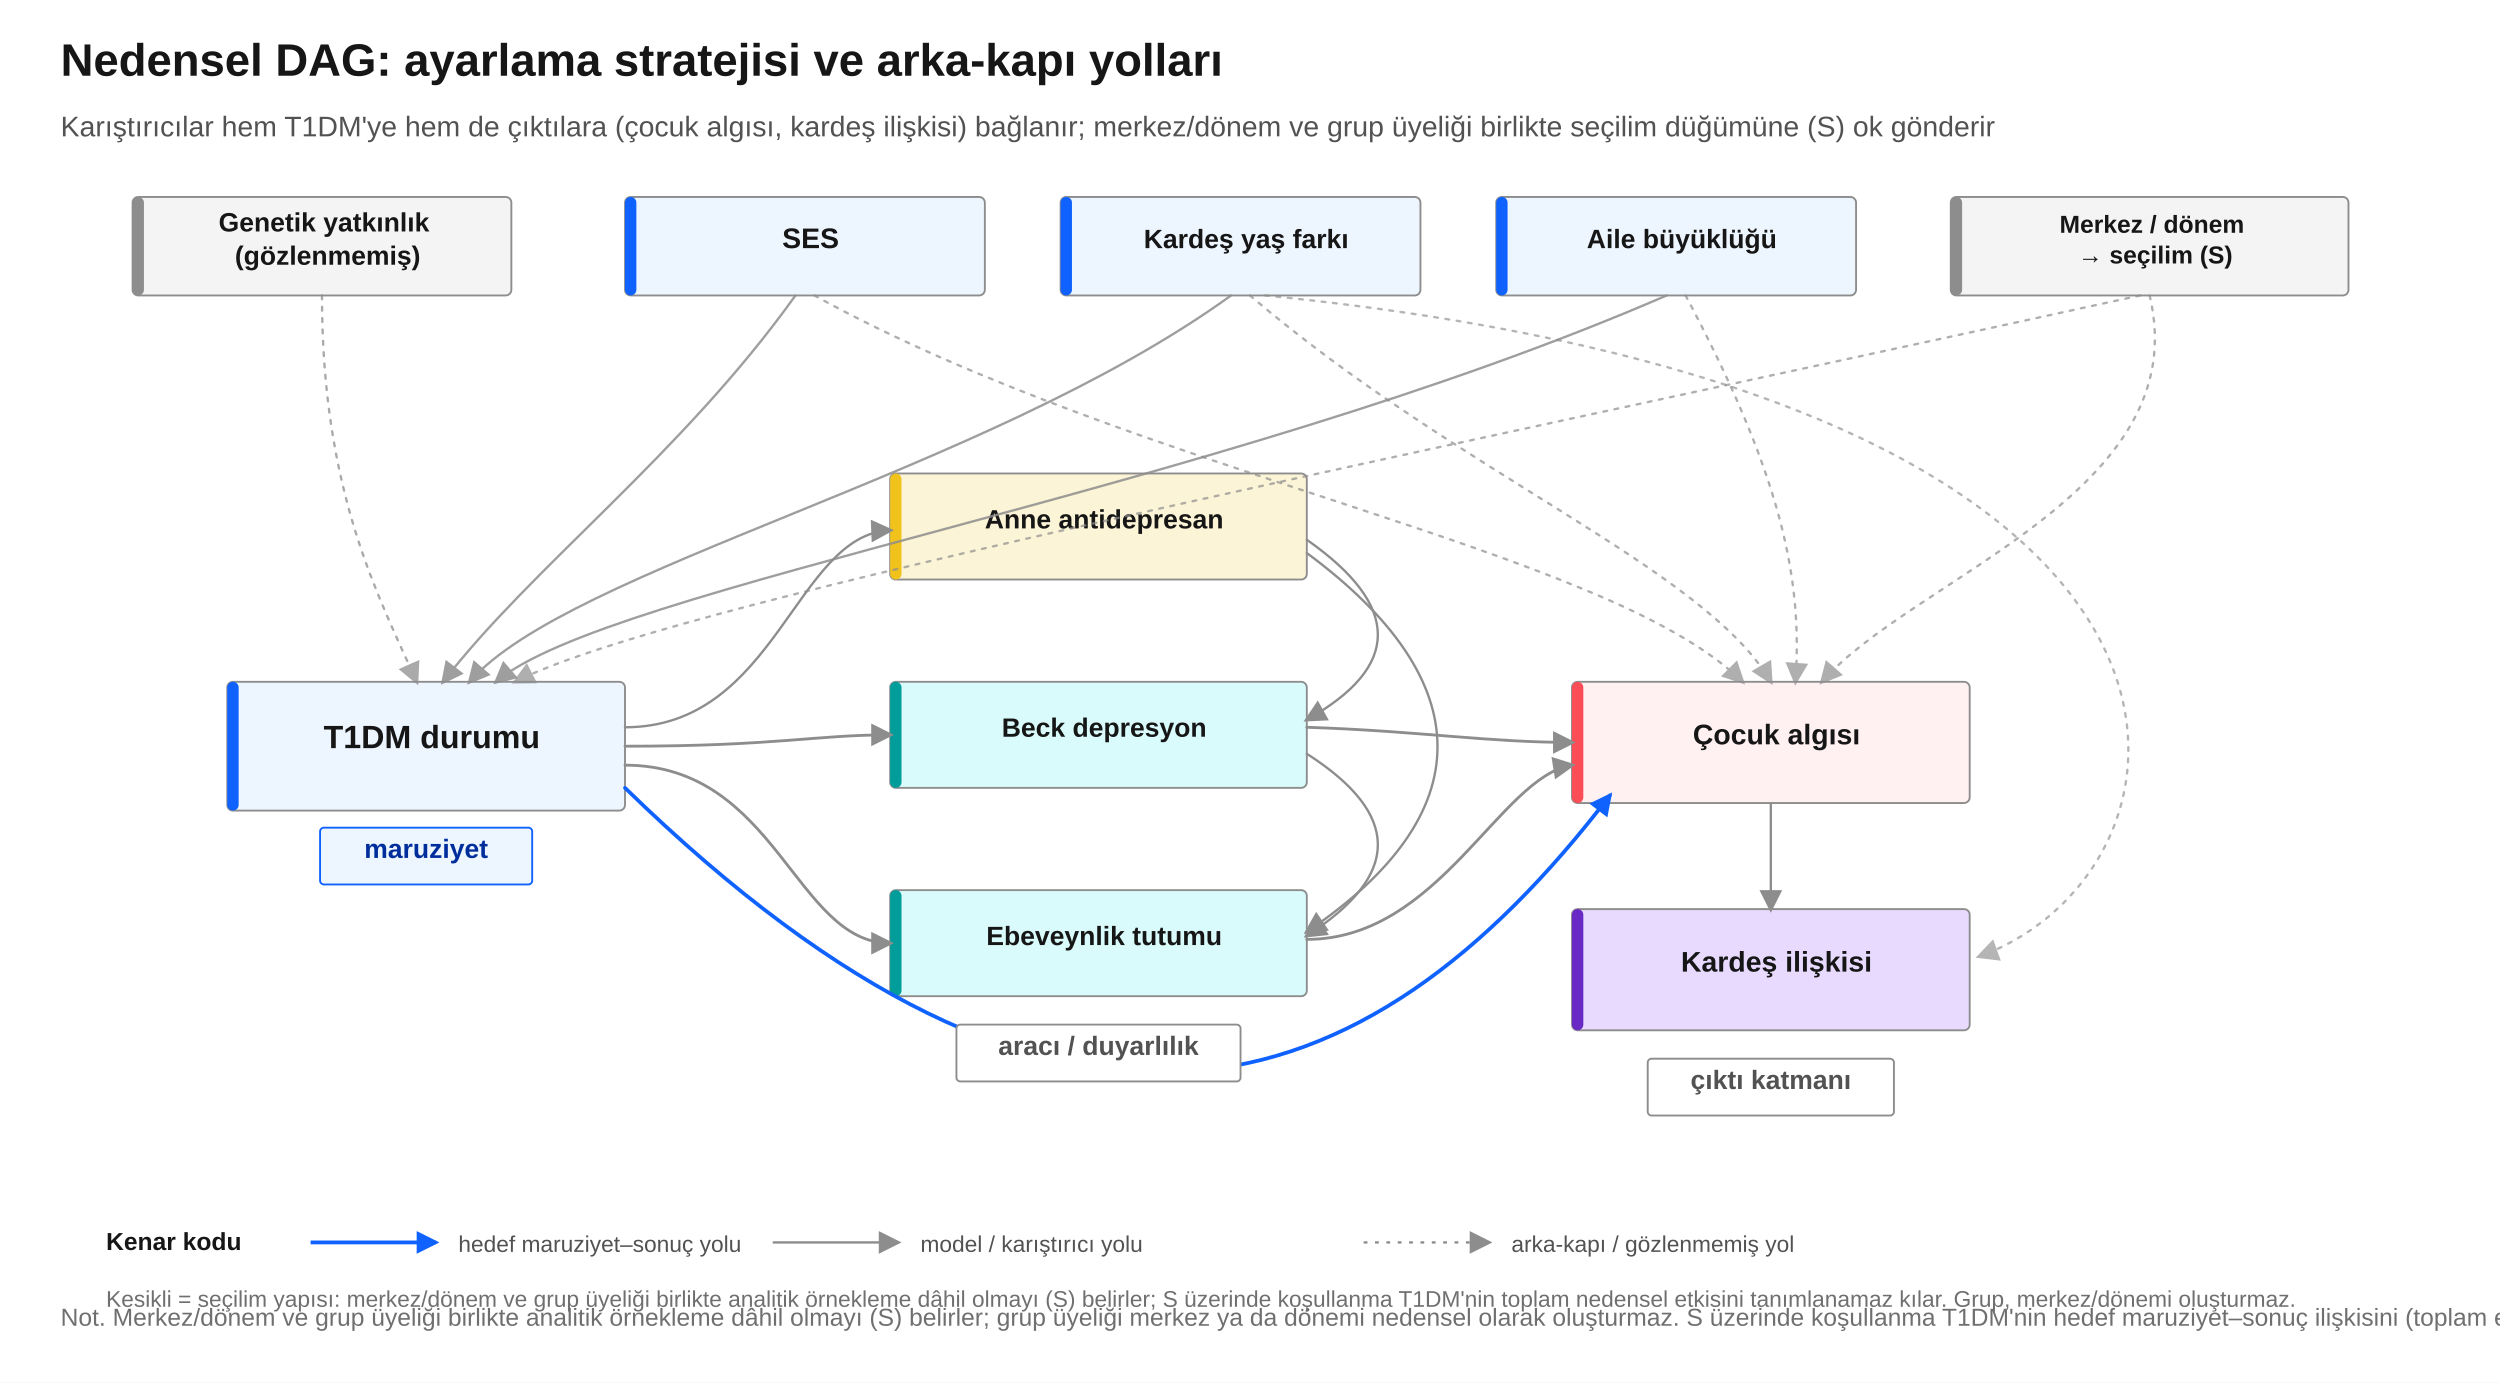
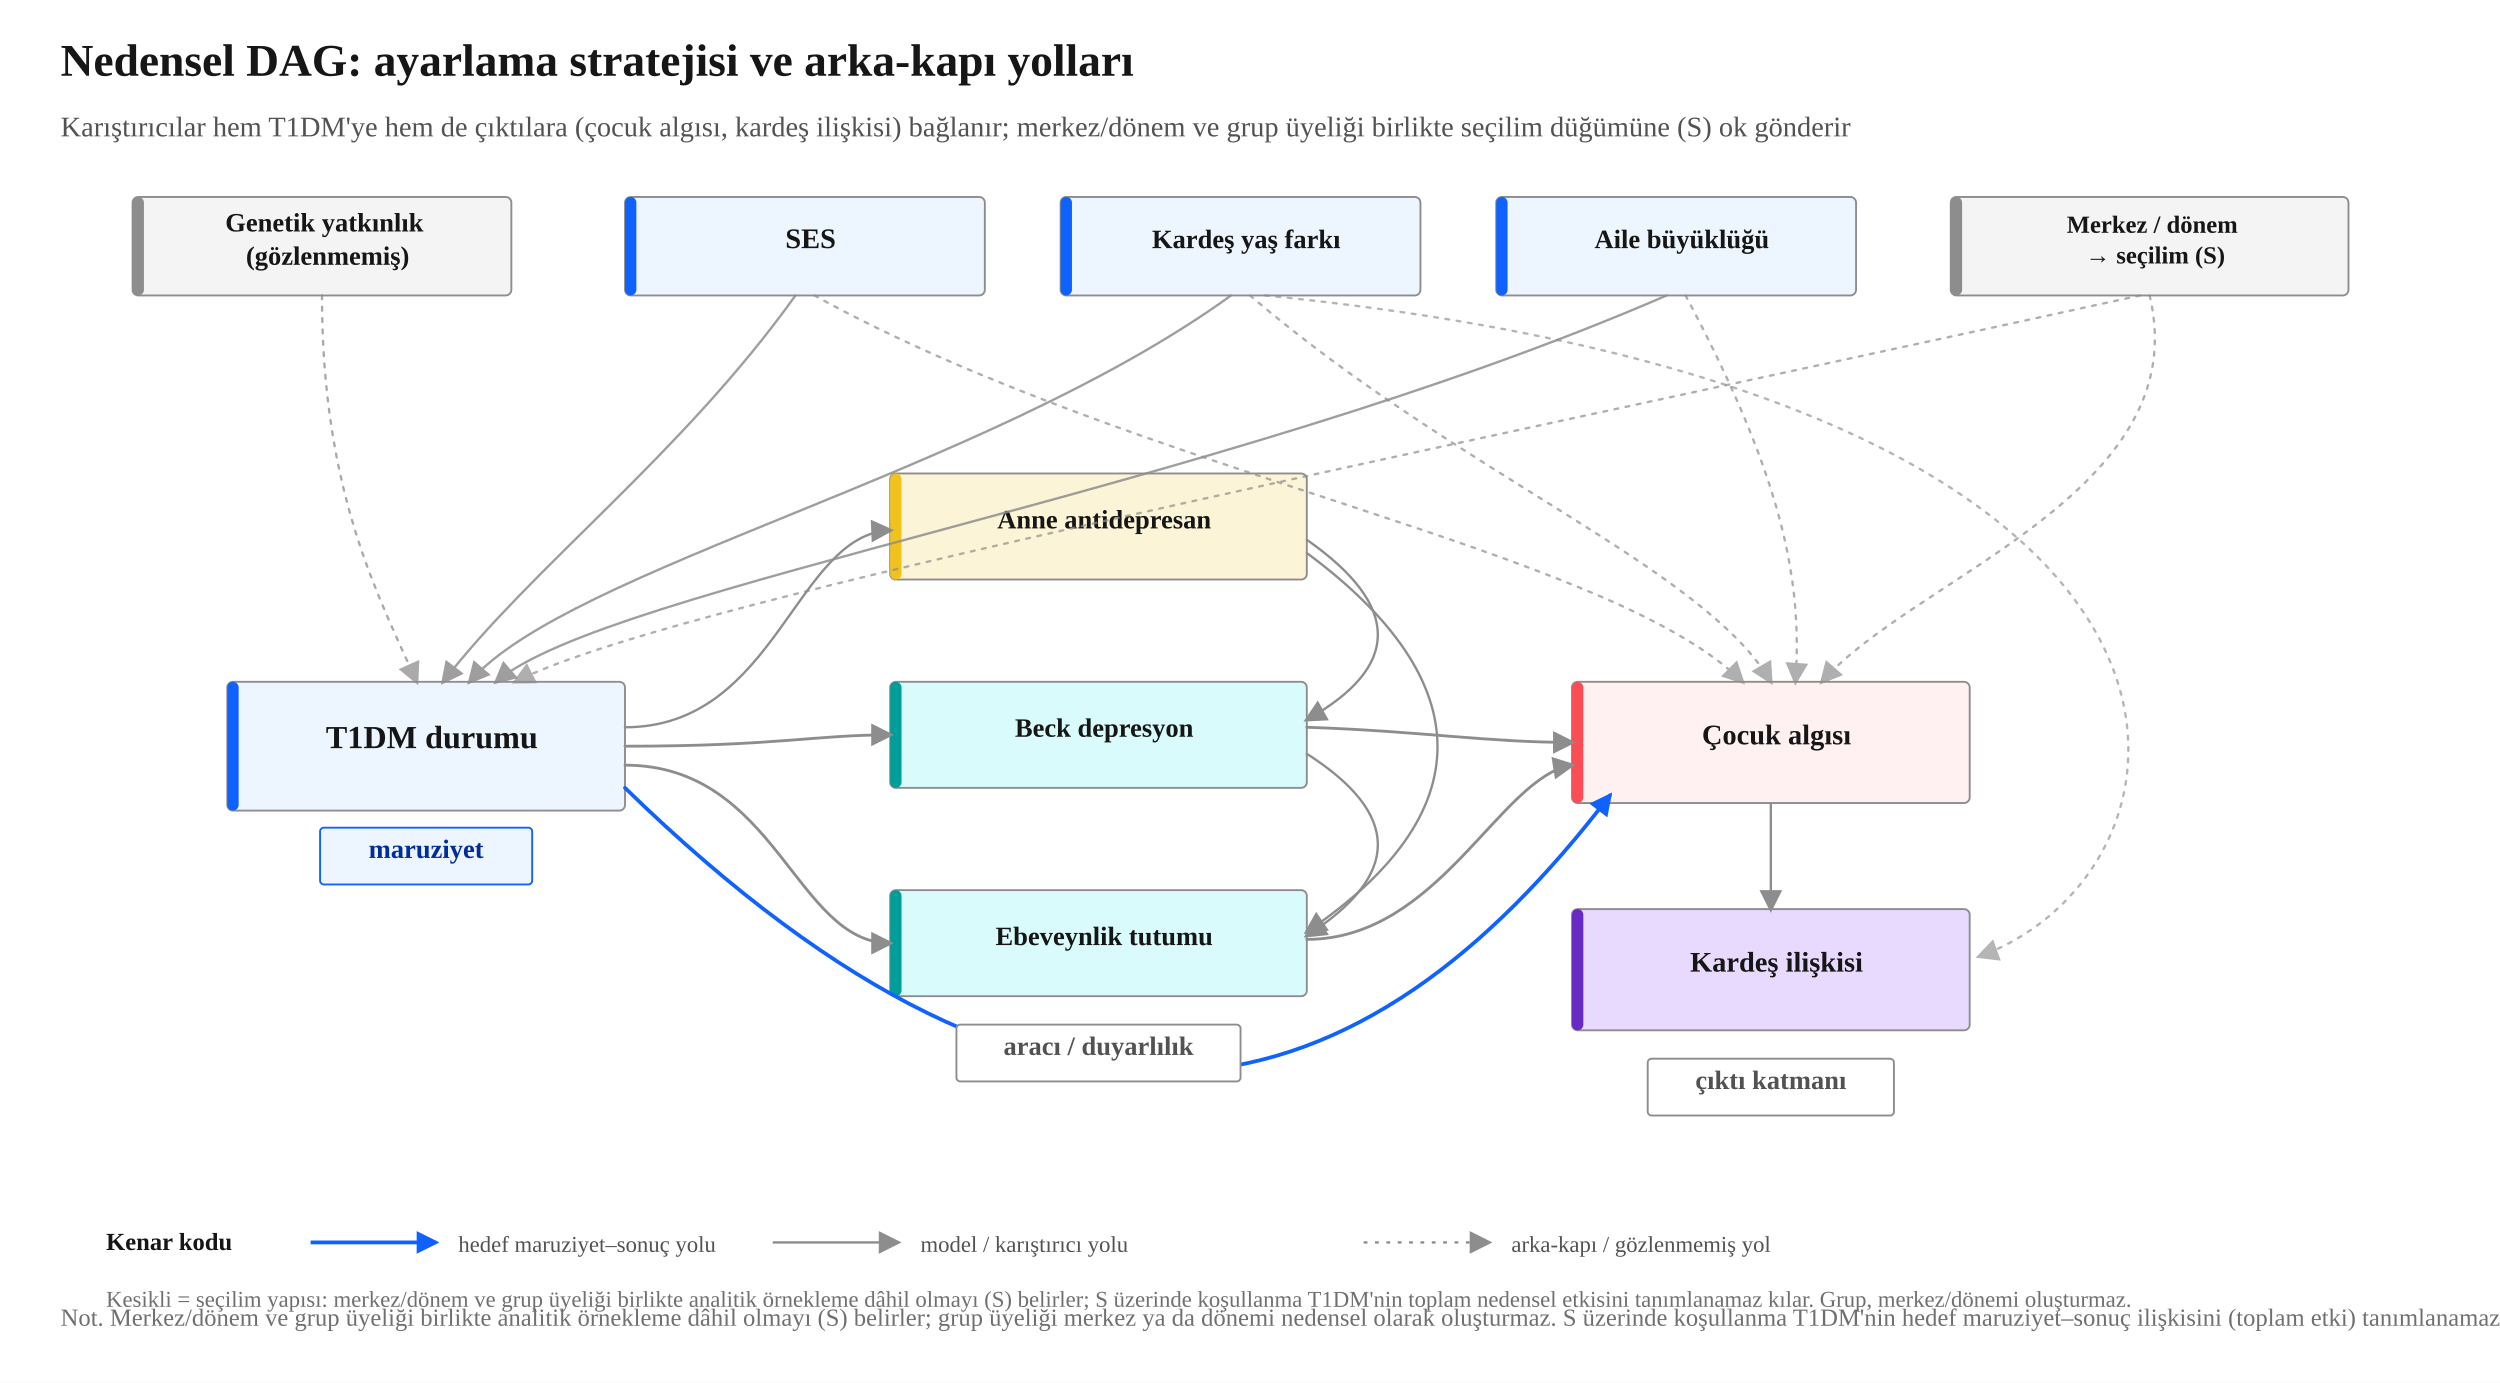
<svg xmlns="http://www.w3.org/2000/svg" width="1320" height="730" viewBox="0 0 1320 730" role="img" aria-labelledby="title desc">
  <defs>
    <marker id="tdl-arrow" markerWidth="12" markerHeight="12" refX="10" refY="6" orient="auto" markerUnits="userSpaceOnUse">
      <path d="M 0 0 L 12 6 L 0 12 z" fill="#8d8d8d" />
    </marker>
    <marker id="tdl-arrow-blue" markerWidth="12" markerHeight="12" refX="10" refY="6" orient="auto" markerUnits="userSpaceOnUse">
      <path d="M 0 0 L 12 6 L 0 12 z" fill="#0f62fe" />
    </marker>
    <marker id="tdl-arrow-red" markerWidth="12" markerHeight="12" refX="10" refY="6" orient="auto" markerUnits="userSpaceOnUse">
      <path d="M 0 0 L 12 6 L 0 12 z" fill="#da1e28" />
    </marker>
  </defs>
  <rect width="100%" height="100%" fill="#ffffff" />
-   <text x="32.0" y="40.0" font-family="IBM Plex Sans, Arial, sans-serif" font-size="24" font-weight="600" fill="#161616" text-anchor="start">
+   <text x="32.0" y="40.0" font-family="Times New Roman, Times, serif" font-size="24" font-weight="600" fill="#161616" text-anchor="start">
    <tspan x="32.0" y="40.0">Nedensel DAG: ayarlama stratejisi ve arka-kapı yolları</tspan>
  </text>
-   <text x="32.0" y="72.0" font-family="IBM Plex Sans, Arial, sans-serif" font-size="15" font-weight="400" fill="#525252" text-anchor="start">
+   <text x="32.0" y="72.0" font-family="Times New Roman, Times, serif" font-size="15" font-weight="400" fill="#525252" text-anchor="start">
    <tspan x="32.0" y="72.0">Karıştırıcılar hem T1DM'ye hem de çıktılara (çocuk algısı, kardeş ilişkisi) bağlanır; merkez/dönem ve grup üyeliği birlikte seçilim düğümüne (S) ok gönderir</tspan>
  </text>
  <rect class="tdl-node" x="70.0" y="104.0" width="200.0" height="52.0" rx="3" fill="#f4f4f4" stroke="#8d8d8d" stroke-width="1" />
  <rect x="70.0" y="104.0" width="6.0" height="52.0" rx="3" fill="#8d8d8d" />
-   <text x="173.0" y="131.0" font-family="IBM Plex Sans, Arial, sans-serif" font-size="14" font-weight="600" fill="#161616" text-anchor="middle">
+   <text x="173.0" y="131.0" font-family="Times New Roman, Times, serif" font-size="14" font-weight="600" fill="#161616" text-anchor="middle">
    <tspan x="173.0" y="122.2">Genetik yatkınlık</tspan>
    <tspan x="173.0" y="139.8">(gözlenmemiş)</tspan>
  </text>
  <rect class="tdl-node" x="330.0" y="104.0" width="190.0" height="52.0" rx="3" fill="#edf5ff" stroke="#8d8d8d" stroke-width="1" />
  <rect x="330.0" y="104.0" width="6.0" height="52.0" rx="3" fill="#0f62fe" />
-   <text x="428.0" y="131.0" font-family="IBM Plex Sans, Arial, sans-serif" font-size="15" font-weight="600" fill="#161616" text-anchor="middle">
+   <text x="428.0" y="131.0" font-family="Times New Roman, Times, serif" font-size="15" font-weight="600" fill="#161616" text-anchor="middle">
    <tspan x="428.0" y="131.0">SES</tspan>
  </text>
  <rect class="tdl-node" x="560.0" y="104.0" width="190.0" height="52.0" rx="3" fill="#edf5ff" stroke="#8d8d8d" stroke-width="1" />
  <rect x="560.0" y="104.0" width="6.0" height="52.0" rx="3" fill="#0f62fe" />
-   <text x="658.0" y="131.0" font-family="IBM Plex Sans, Arial, sans-serif" font-size="14" font-weight="600" fill="#161616" text-anchor="middle">
+   <text x="658.0" y="131.0" font-family="Times New Roman, Times, serif" font-size="14" font-weight="600" fill="#161616" text-anchor="middle">
    <tspan x="658.0" y="131.0">Kardeş yaş farkı</tspan>
  </text>
  <rect class="tdl-node" x="790.0" y="104.0" width="190.0" height="52.0" rx="3" fill="#edf5ff" stroke="#8d8d8d" stroke-width="1" />
  <rect x="790.0" y="104.0" width="6.0" height="52.0" rx="3" fill="#0f62fe" />
-   <text x="888.0" y="131.0" font-family="IBM Plex Sans, Arial, sans-serif" font-size="14" font-weight="600" fill="#161616" text-anchor="middle">
+   <text x="888.0" y="131.0" font-family="Times New Roman, Times, serif" font-size="14" font-weight="600" fill="#161616" text-anchor="middle">
    <tspan x="888.0" y="131.0">Aile büyüklüğü</tspan>
  </text>
  <rect class="tdl-node" x="1030.0" y="104.0" width="210.0" height="52.0" rx="3" fill="#f4f4f4" stroke="#8d8d8d" stroke-width="1" />
  <rect x="1030.0" y="104.0" width="6.0" height="52.0" rx="3" fill="#8d8d8d" />
-   <text x="1138.0" y="131.0" font-family="IBM Plex Sans, Arial, sans-serif" font-size="13" font-weight="600" fill="#161616" text-anchor="middle">
+   <text x="1138.0" y="131.0" font-family="Times New Roman, Times, serif" font-size="13" font-weight="600" fill="#161616" text-anchor="middle">
    <tspan x="1138.0" y="122.9">Merkez / dönem</tspan>
    <tspan x="1138.0" y="139.1">→ seçilim (S)</tspan>
  </text>
  <rect class="tdl-node" x="120.0" y="360.0" width="210.0" height="68.0" rx="3" fill="#edf5ff" stroke="#8d8d8d" stroke-width="1" />
  <rect x="120.0" y="360.0" width="6.0" height="68.0" rx="3" fill="#0f62fe" />
-   <text x="228.0" y="395.0" font-family="IBM Plex Sans, Arial, sans-serif" font-size="17" font-weight="600" fill="#161616" text-anchor="middle">
+   <text x="228.0" y="395.0" font-family="Times New Roman, Times, serif" font-size="17" font-weight="600" fill="#161616" text-anchor="middle">
    <tspan x="228.0" y="395.0">T1DM durumu</tspan>
  </text>
  <rect class="tdl-node" x="470.0" y="250.0" width="220.0" height="56.0" rx="3" fill="#fcf4d6" stroke="#8d8d8d" stroke-width="1" />
  <rect x="470.0" y="250.0" width="6.0" height="56.0" rx="3" fill="#f1c21b" />
-   <text x="583.0" y="279.0" font-family="IBM Plex Sans, Arial, sans-serif" font-size="14" font-weight="600" fill="#161616" text-anchor="middle">
+   <text x="583.0" y="279.0" font-family="Times New Roman, Times, serif" font-size="14" font-weight="600" fill="#161616" text-anchor="middle">
    <tspan x="583.0" y="279.0">Anne antidepresan</tspan>
  </text>
  <rect class="tdl-node" x="470.0" y="360.0" width="220.0" height="56.0" rx="3" fill="#d9fbfb" stroke="#8d8d8d" stroke-width="1" />
  <rect x="470.0" y="360.0" width="6.0" height="56.0" rx="3" fill="#009d9a" />
-   <text x="583.0" y="389.0" font-family="IBM Plex Sans, Arial, sans-serif" font-size="14" font-weight="600" fill="#161616" text-anchor="middle">
+   <text x="583.0" y="389.0" font-family="Times New Roman, Times, serif" font-size="14" font-weight="600" fill="#161616" text-anchor="middle">
    <tspan x="583.0" y="389.0">Beck depresyon</tspan>
  </text>
  <rect class="tdl-node" x="470.0" y="470.0" width="220.0" height="56.0" rx="3" fill="#d9fbfb" stroke="#8d8d8d" stroke-width="1" />
  <rect x="470.0" y="470.0" width="6.0" height="56.0" rx="3" fill="#009d9a" />
-   <text x="583.0" y="499.0" font-family="IBM Plex Sans, Arial, sans-serif" font-size="14" font-weight="600" fill="#161616" text-anchor="middle">
+   <text x="583.0" y="499.0" font-family="Times New Roman, Times, serif" font-size="14" font-weight="600" fill="#161616" text-anchor="middle">
    <tspan x="583.0" y="499.0">Ebeveynlik tutumu</tspan>
  </text>
  <rect class="tdl-node" x="830.0" y="360.0" width="210.0" height="64.0" rx="3" fill="#fff1f1" stroke="#8d8d8d" stroke-width="1" />
  <rect x="830.0" y="360.0" width="6.0" height="64.0" rx="3" fill="#fa4d56" />
-   <text x="938.0" y="393.0" font-family="IBM Plex Sans, Arial, sans-serif" font-size="15" font-weight="600" fill="#161616" text-anchor="middle">
+   <text x="938.0" y="393.0" font-family="Times New Roman, Times, serif" font-size="15" font-weight="600" fill="#161616" text-anchor="middle">
    <tspan x="938.0" y="393.0">Çocuk algısı</tspan>
  </text>
  <rect class="tdl-node" x="830.0" y="480.0" width="210.0" height="64.0" rx="3" fill="#e8daff" stroke="#8d8d8d" stroke-width="1" />
  <rect x="830.0" y="480.0" width="6.0" height="64.0" rx="3" fill="#6929c4" />
-   <text x="938.0" y="513.0" font-family="IBM Plex Sans, Arial, sans-serif" font-size="15" font-weight="600" fill="#161616" text-anchor="middle">
+   <text x="938.0" y="513.0" font-family="Times New Roman, Times, serif" font-size="15" font-weight="600" fill="#161616" text-anchor="middle">
    <tspan x="938.0" y="513.0">Kardeş ilişkisi</tspan>
  </text>
  <path class="tdl-connector" d="M 420 156 C 360 240 280 300 234 360" fill="none" stroke="#8d8d8d" stroke-width="1.25" marker-end="url(#tdl-arrow)" opacity="0.85" stroke-linecap="round" stroke-linejoin="round" />
  <path class="tdl-connector" d="M 650 156 C 520 250 300 300 248 360" fill="none" stroke="#8d8d8d" stroke-width="1.25" marker-end="url(#tdl-arrow)" opacity="0.85" stroke-linecap="round" stroke-linejoin="round" />
  <path class="tdl-connector" d="M 880 156 C 640 260 320 310 262 360" fill="none" stroke="#8d8d8d" stroke-width="1.25" marker-end="url(#tdl-arrow)" opacity="0.85" stroke-linecap="round" stroke-linejoin="round" />
  <path class="tdl-connector" d="M 170 156 C 170 260 200 315 220 360" fill="none" stroke="#8d8d8d" stroke-width="1.25" stroke-dasharray="2 4" marker-end="url(#tdl-arrow)" opacity="0.75" stroke-linecap="round" stroke-linejoin="round" />
  <path class="tdl-connector" d="M 1130 156 C 700 250 350 320 272 360" fill="none" stroke="#8d8d8d" stroke-width="1.25" stroke-dasharray="2 4" marker-end="url(#tdl-arrow)" opacity="0.70" stroke-linecap="round" stroke-linejoin="round" />
  <path class="tdl-connector" d="M 430 156 C 600 250 850 290 920 360" fill="none" stroke="#8d8d8d" stroke-width="1.25" stroke-dasharray="2 4" marker-end="url(#tdl-arrow)" opacity="0.70" stroke-linecap="round" stroke-linejoin="round" />
  <path class="tdl-connector" d="M 660 156 C 770 250 900 300 935 360" fill="none" stroke="#8d8d8d" stroke-width="1.25" stroke-dasharray="2 4" marker-end="url(#tdl-arrow)" opacity="0.70" stroke-linecap="round" stroke-linejoin="round" />
  <path class="tdl-connector" d="M 890 156 C 940 250 952 305 948 360" fill="none" stroke="#8d8d8d" stroke-width="1.25" stroke-dasharray="2 4" marker-end="url(#tdl-arrow)" opacity="0.70" stroke-linecap="round" stroke-linejoin="round" />
  <path class="tdl-connector" d="M 668 156 C 1210 210 1170 460 1045 505" fill="none" stroke="#8d8d8d" stroke-width="1.25" stroke-dasharray="2 4" marker-end="url(#tdl-arrow)" opacity="0.65" stroke-linecap="round" stroke-linejoin="round" />
  <path class="tdl-connector" d="M 1135 156 C 1160 260 1010 305 962 360" fill="none" stroke="#8d8d8d" stroke-width="1.25" stroke-dasharray="2 4" marker-end="url(#tdl-arrow)" opacity="0.70" stroke-linecap="round" stroke-linejoin="round" />
  <path class="tdl-connector" d="M 330 384 C 410 384 420 282 470 280" fill="none" stroke="#8d8d8d" stroke-width="1.25" marker-end="url(#tdl-arrow)" opacity="1.00" stroke-linecap="round" stroke-linejoin="round" />
  <path class="tdl-connector" d="M 330 394 C 410 394 430 388 470 388" fill="none" stroke="#8d8d8d" stroke-width="1.50" marker-end="url(#tdl-arrow)" opacity="1.00" stroke-linecap="round" stroke-linejoin="round" />
  <path class="tdl-connector" d="M 330 404 C 410 404 420 498 470 498" fill="none" stroke="#8d8d8d" stroke-width="1.50" marker-end="url(#tdl-arrow)" opacity="1.00" stroke-linecap="round" stroke-linejoin="round" />
  <path class="tdl-connector" d="M 690 285 C 740 320 740 352 690 380" fill="none" stroke="#8d8d8d" stroke-width="1.25" marker-end="url(#tdl-arrow)" opacity="1.00" stroke-linecap="round" stroke-linejoin="round" />
  <path class="tdl-connector" d="M 690 292 C 782 360 782 430 690 492" fill="none" stroke="#8d8d8d" stroke-width="1.25" marker-end="url(#tdl-arrow)" opacity="1.00" stroke-linecap="round" stroke-linejoin="round" />
  <path class="tdl-connector" d="M 690 398 C 740 430 740 462 690 494" fill="none" stroke="#8d8d8d" stroke-width="1.25" marker-end="url(#tdl-arrow)" opacity="1.00" stroke-linecap="round" stroke-linejoin="round" />
  <path class="tdl-connector" d="M 690 384 C 750 386 785 392 830 392" fill="none" stroke="#8d8d8d" stroke-width="1.50" marker-end="url(#tdl-arrow)" opacity="1.00" stroke-linecap="round" stroke-linejoin="round" />
  <path class="tdl-connector" d="M 690 496 C 760 496 792 410 830 404" fill="none" stroke="#8d8d8d" stroke-width="1.50" marker-end="url(#tdl-arrow)" opacity="1.00" stroke-linecap="round" stroke-linejoin="round" />
  <line class="tdl-connector" x1="935.0" y1="424.0" x2="935.0" y2="480.0" fill="none" stroke="#8d8d8d" stroke-width="1.25" marker-end="url(#tdl-arrow)" opacity="1.00" />
  <path class="tdl-connector" d="M 330 416 C 560 640 720 590 850 420" fill="none" stroke="#0f62fe" stroke-width="2.00" marker-end="url(#tdl-arrow-blue)" opacity="1.00" stroke-linecap="round" stroke-linejoin="round" />
  <rect class="tdl-label-pill" x="169.0" y="437.0" width="112.0" height="30.0" rx="2" fill="#edf5ff" stroke="#0f62fe" stroke-width="1" />
-   <text x="225.0" y="453.0" font-family="IBM Plex Sans, Arial, sans-serif" font-size="14" font-weight="600" fill="#002d9c" text-anchor="middle">
+   <text x="225.0" y="453.0" font-family="Times New Roman, Times, serif" font-size="14" font-weight="600" fill="#002d9c" text-anchor="middle">
    <tspan x="225.0" y="453.0">maruziyet</tspan>
  </text>
  <rect class="tdl-label-pill" x="505.0" y="541.0" width="150.0" height="30.0" rx="2" fill="#ffffff" stroke="#8d8d8d" stroke-width="1" />
-   <text x="580.0" y="557.0" font-family="IBM Plex Sans, Arial, sans-serif" font-size="14" font-weight="600" fill="#525252" text-anchor="middle">
+   <text x="580.0" y="557.0" font-family="Times New Roman, Times, serif" font-size="14" font-weight="600" fill="#525252" text-anchor="middle">
    <tspan x="580.0" y="557.0">aracı / duyarlılık</tspan>
  </text>
  <rect class="tdl-label-pill" x="870.0" y="559.0" width="130.0" height="30.0" rx="2" fill="#ffffff" stroke="#8d8d8d" stroke-width="1" />
-   <text x="935.0" y="575.0" font-family="IBM Plex Sans, Arial, sans-serif" font-size="14" font-weight="600" fill="#525252" text-anchor="middle">
+   <text x="935.0" y="575.0" font-family="Times New Roman, Times, serif" font-size="14" font-weight="600" fill="#525252" text-anchor="middle">
    <tspan x="935.0" y="575.0">çıktı katmanı</tspan>
  </text>
-   <text x="56.0" y="660.0" font-family="IBM Plex Sans, Arial, sans-serif" font-size="13" font-weight="600" fill="#161616" text-anchor="start">
+   <text x="56.0" y="660.0" font-family="Times New Roman, Times, serif" font-size="13" font-weight="600" fill="#161616" text-anchor="start">
    <tspan x="56.0" y="660.0">Kenar kodu</tspan>
  </text>
  <line class="tdl-connector" x1="164.0" y1="656.0" x2="230.0" y2="656.0" fill="none" stroke="#0f62fe" stroke-width="2.00" marker-end="url(#tdl-arrow-blue)" opacity="1.00" />
-   <text x="242.0" y="661.0" font-family="IBM Plex Sans, Arial, sans-serif" font-size="12" font-weight="400" fill="#525252" text-anchor="start">
+   <text x="242.0" y="661.0" font-family="Times New Roman, Times, serif" font-size="12" font-weight="400" fill="#525252" text-anchor="start">
    <tspan x="242.0" y="661.0">hedef maruziyet–sonuç yolu</tspan>
  </text>
  <line class="tdl-connector" x1="408.0" y1="656.0" x2="474.0" y2="656.0" fill="none" stroke="#8d8d8d" stroke-width="1.25" marker-end="url(#tdl-arrow)" opacity="1.00" />
-   <text x="486.0" y="661.0" font-family="IBM Plex Sans, Arial, sans-serif" font-size="12" font-weight="400" fill="#525252" text-anchor="start">
+   <text x="486.0" y="661.0" font-family="Times New Roman, Times, serif" font-size="12" font-weight="400" fill="#525252" text-anchor="start">
    <tspan x="486.0" y="661.0">model / karıştırıcı yolu</tspan>
  </text>
  <line class="tdl-connector" x1="720.0" y1="656.0" x2="786.0" y2="656.0" fill="none" stroke="#8d8d8d" stroke-width="1.25" stroke-dasharray="2 4" marker-end="url(#tdl-arrow)" opacity="1.00" />
-   <text x="798.0" y="661.0" font-family="IBM Plex Sans, Arial, sans-serif" font-size="12" font-weight="400" fill="#525252" text-anchor="start">
+   <text x="798.0" y="661.0" font-family="Times New Roman, Times, serif" font-size="12" font-weight="400" fill="#525252" text-anchor="start">
    <tspan x="798.0" y="661.0">arka-kapı / gözlenmemiş yol</tspan>
  </text>
-   <text x="56.0" y="690.0" font-family="IBM Plex Sans, Arial, sans-serif" font-size="12" font-weight="400" fill="#6f6f6f" text-anchor="start">
+   <text x="56.0" y="690.0" font-family="Times New Roman, Times, serif" font-size="12" font-weight="400" fill="#6f6f6f" text-anchor="start">
    <tspan x="56.0" y="690.0">Kesikli = seçilim yapısı: merkez/dönem ve grup üyeliği birlikte analitik örnekleme dâhil olmayı (S) belirler; S üzerinde koşullanma T1DM'nin toplam nedensel etkisini tanımlanamaz kılar. Grup, merkez/dönemi oluşturmaz.</tspan>
  </text>
-   <text x="32.0" y="700.0" font-family="IBM Plex Sans, Arial, sans-serif" font-size="13" font-weight="400" fill="#6f6f6f" text-anchor="start">
+   <text x="32.0" y="700.0" font-family="Times New Roman, Times, serif" font-size="13" font-weight="400" fill="#6f6f6f" text-anchor="start">
    <tspan x="32.0" y="700.0">Not. Merkez/dönem ve grup üyeliği birlikte analitik örnekleme dâhil olmayı (S) belirler; grup üyeliği merkez ya da dönemi nedensel olarak oluşturmaz. S üzerinde koşullanma T1DM'nin hedef maruziyet–sonuç ilişkisini (toplam etki) tanımlanamaz kılar. Beck ve antidepresan ana ayarlama setinde değil, duyarlılık katmanında izlenir.</tspan>
  </text>
</svg>
